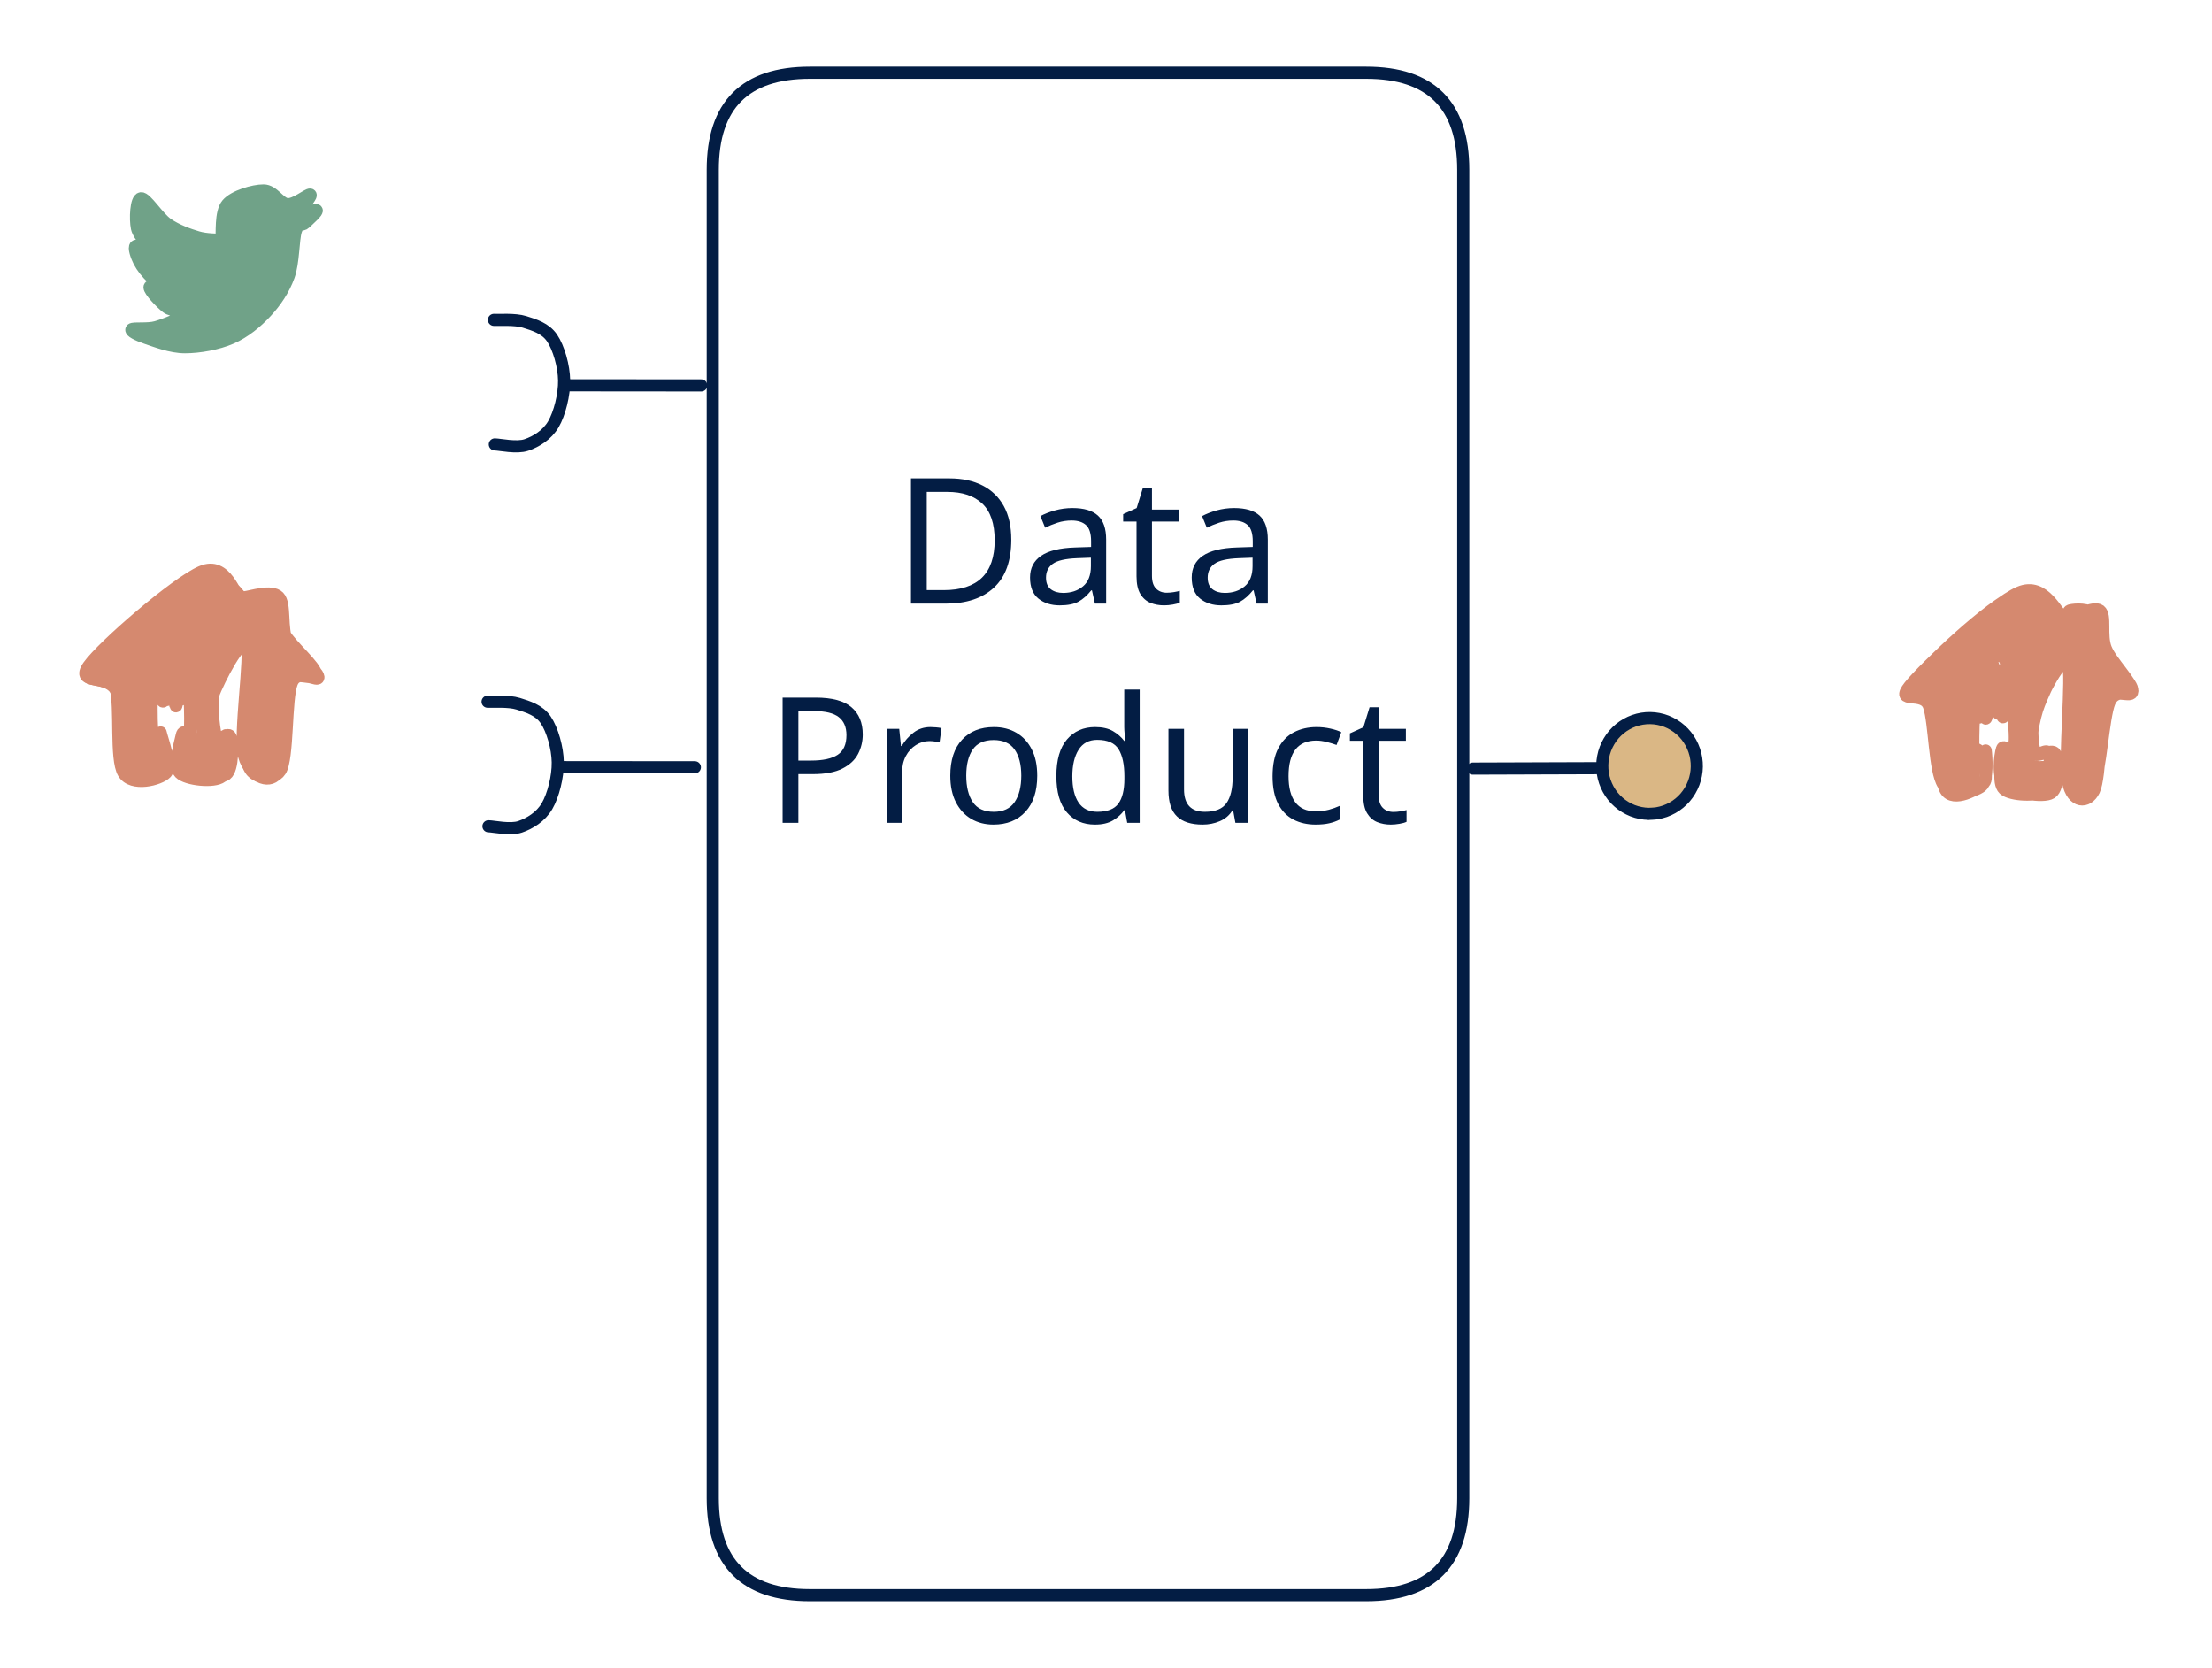
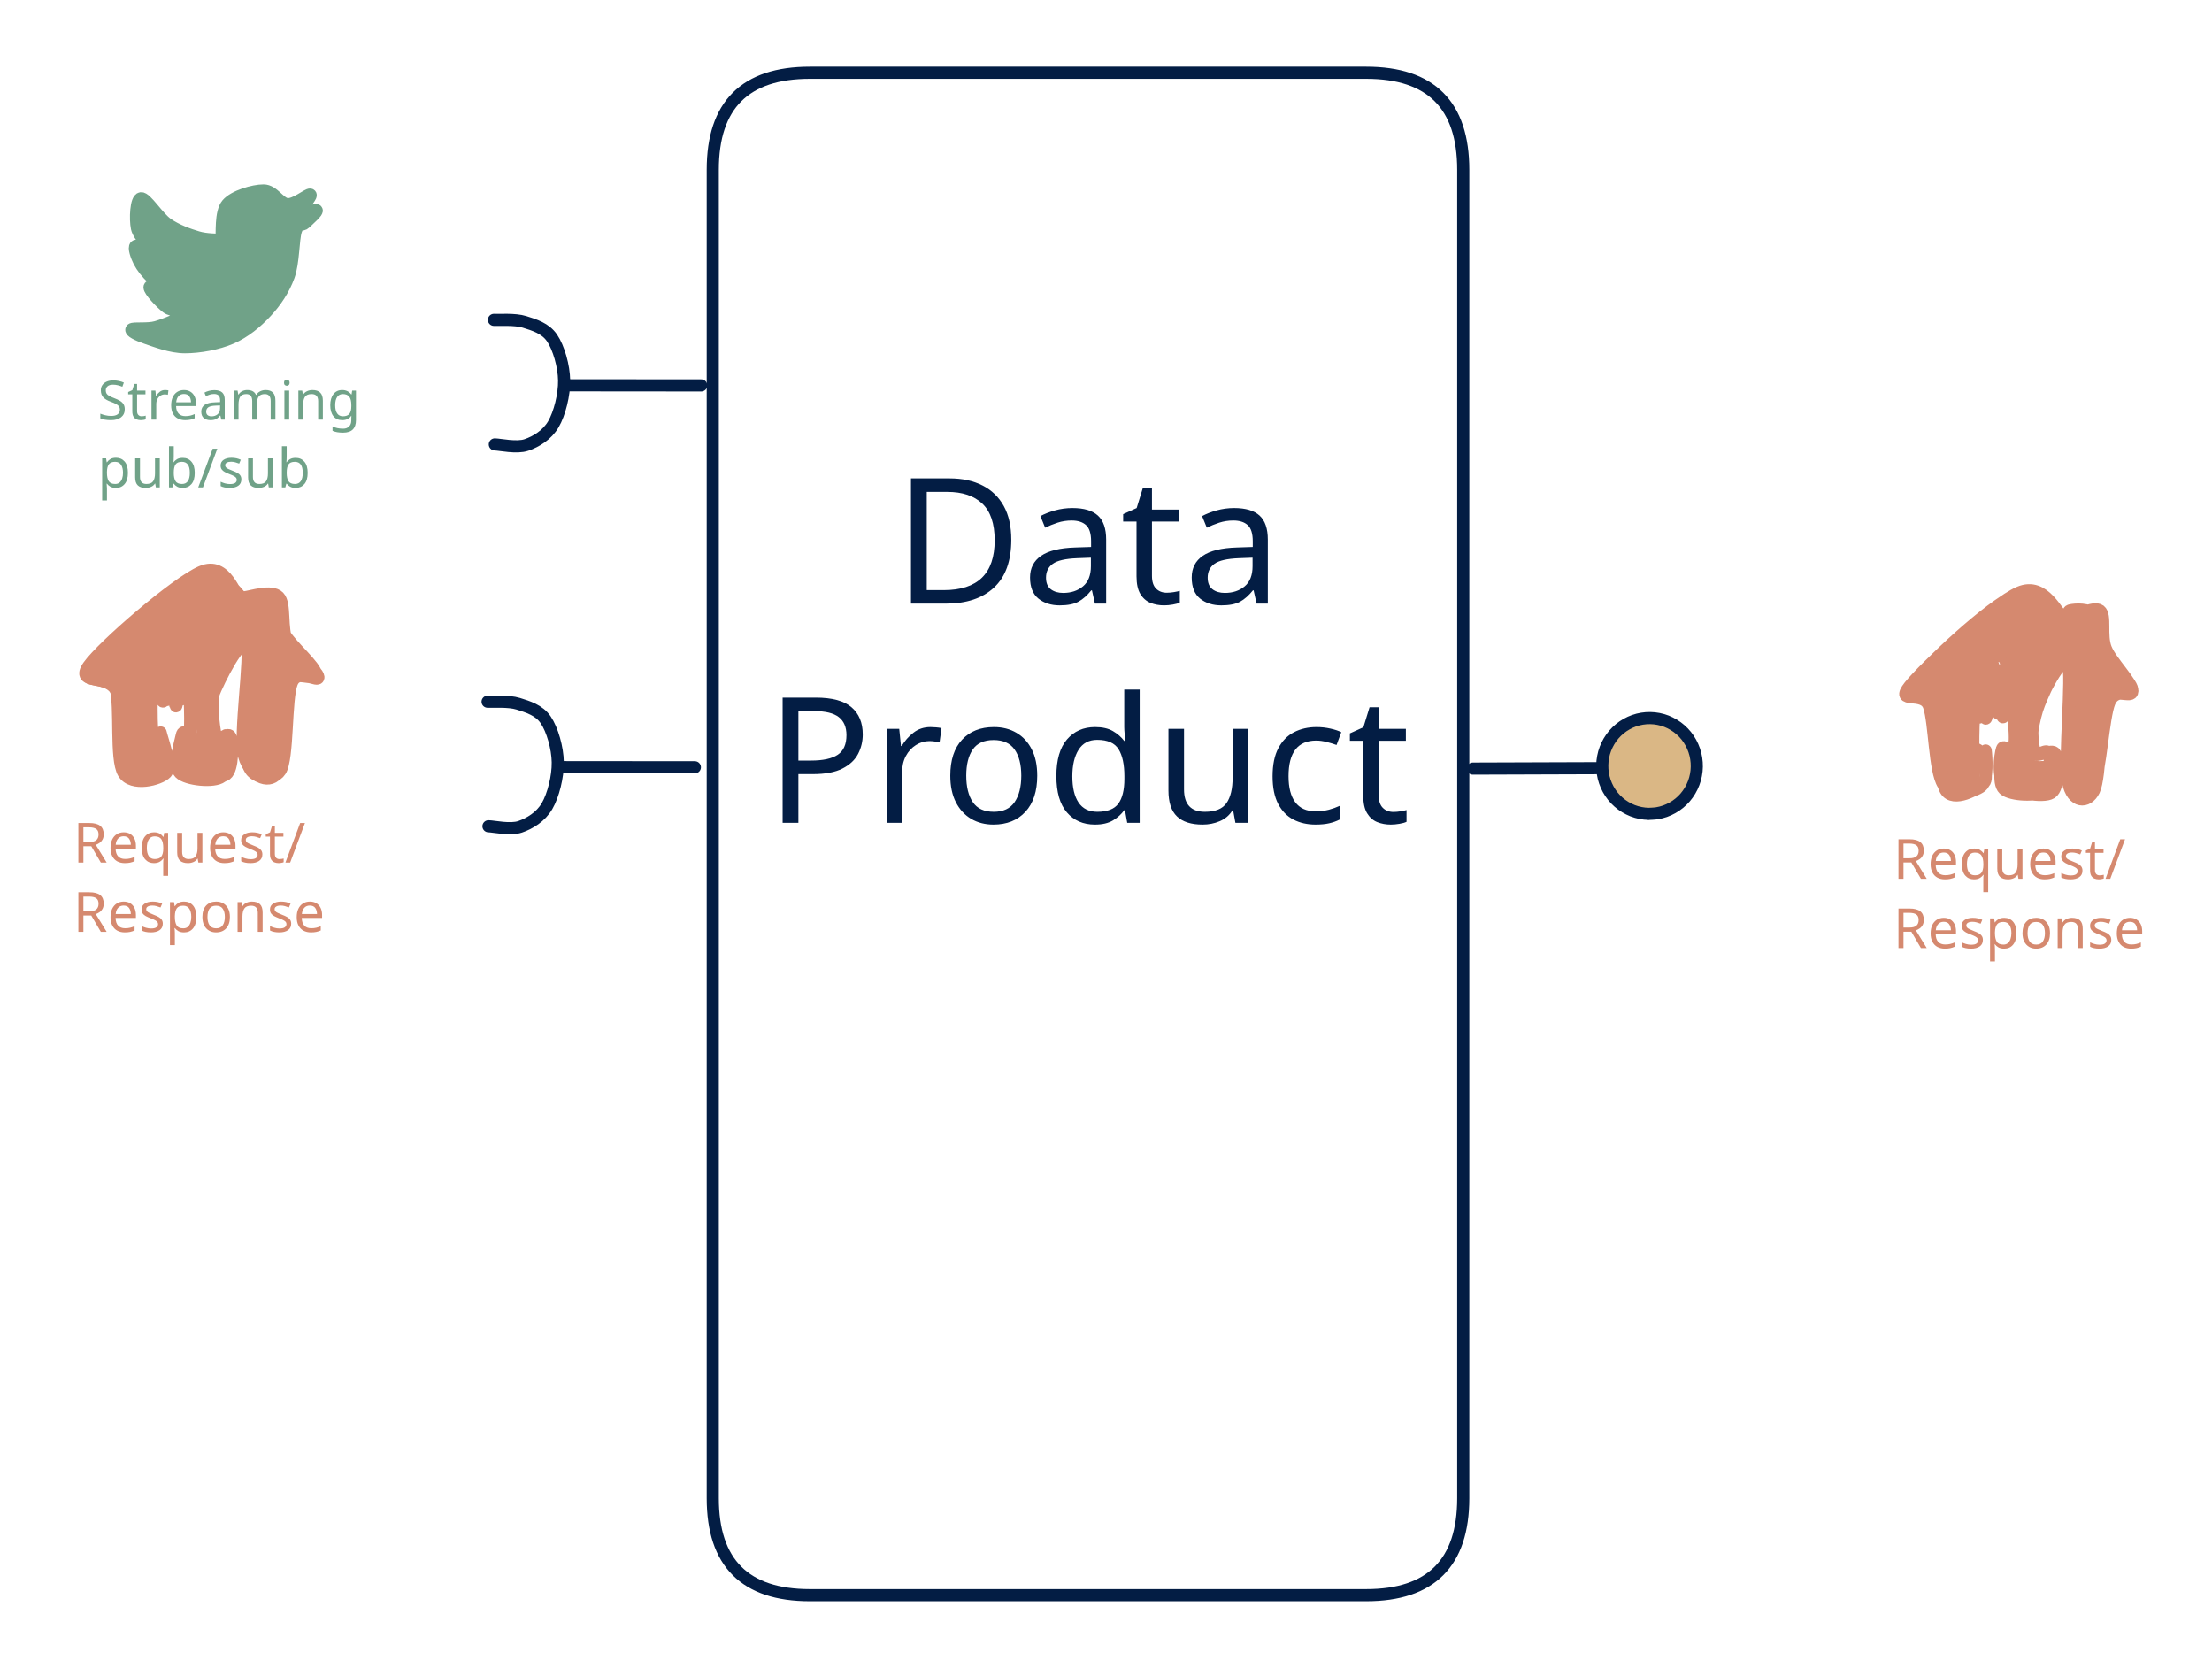
<svg xmlns="http://www.w3.org/2000/svg" version="1.1" viewBox="4846.933 1851.33 729.795 550.24" width="729.795" height="550.24">
  <g stroke-linecap="round">
    <g transform="translate(4919.958 1930.487) rotate(0 0.8961443 9.527954)" fill-rule="evenodd">
      <path d="M0 0 C0.32 -1.97, -0.4 -9.07, 1.93 -11.8 C4.25 -14.52, 10.62 -16.33, 13.92 -16.33 C17.23 -16.33, 19.21 -12.02, 21.77 -11.8 C24.34 -11.57, 28.51 -15.15, 29.33 -14.97 C30.14 -14.8, 27.6 -11.95, 26.66 -10.74 C25.72 -9.53, 22.91 -7.86, 23.7 -7.71 C24.49 -7.56, 30.74 -10.18, 31.4 -9.83 C32.07 -9.48, 28.84 -6.73, 27.7 -5.6 C26.56 -4.46, 25.5 -5.95, 24.59 -3.02 C23.68 -0.1, 23.85 7.49, 22.22 11.95 C20.59 16.41, 17.97 20.34, 14.81 23.74 C11.65 27.15, 7.73 30.42, 3.26 32.36 C-1.21 34.31, -7.33 35.39, -12 35.39 C-16.66 35.39, -21.8 33.35, -24.74 32.36 C-27.67 31.38, -30.17 30.1, -29.63 29.49 C-29.08 28.89, -24.39 29.57, -21.48 28.74 C-18.57 27.9, -12.71 25.58, -12.15 24.5 C-11.58 23.42, -16.15 23.72, -18.07 22.23 C-20 20.74, -23.75 16.76, -23.7 15.58 C-23.65 14.39, -17.9 15.65, -17.78 15.12 C-17.65 14.59, -21.4 13.74, -22.96 12.4 C-24.51 11.07, -26.22 8.85, -27.11 7.11 C-28 5.37, -29.01 2.5, -28.29 1.97 C-27.58 1.44, -22.89 4.92, -22.81 3.93 C-22.74 2.95, -27.23 -0.98, -27.85 -3.93 C-28.46 -6.88, -28.19 -13.54, -26.51 -13.76 C-24.84 -13.99, -20.89 -7.44, -17.78 -5.29 C-14.66 -3.15, -10.81 -1.79, -7.85 -0.91 C-4.89 -0.03, -1.31 -0.15, 0 0" stroke="none" stroke-width="0" fill="#70a288" fill-rule="evenodd" />
      <path d="M0 0 C0.32 -1.97, -0.4 -9.07, 1.93 -11.8 C4.25 -14.52, 10.62 -16.33, 13.92 -16.33 C17.23 -16.33, 19.21 -12.02, 21.77 -11.8 C24.34 -11.57, 28.51 -15.15, 29.33 -14.97 C30.14 -14.8, 27.6 -11.95, 26.66 -10.74 C25.72 -9.53, 22.91 -7.86, 23.7 -7.71 C24.49 -7.56, 30.74 -10.18, 31.4 -9.83 C32.07 -9.48, 28.84 -6.73, 27.7 -5.6 C26.56 -4.46, 25.5 -5.95, 24.59 -3.02 C23.68 -0.1, 23.85 7.49, 22.22 11.95 C20.59 16.41, 17.97 20.34, 14.81 23.74 C11.65 27.15, 7.73 30.42, 3.26 32.36 C-1.21 34.31, -7.33 35.39, -12 35.39 C-16.66 35.39, -21.8 33.35, -24.74 32.36 C-27.67 31.38, -30.17 30.1, -29.63 29.49 C-29.08 28.89, -24.39 29.57, -21.48 28.74 C-18.57 27.9, -12.71 25.58, -12.15 24.5 C-11.58 23.42, -16.15 23.72, -18.07 22.23 C-20 20.74, -23.75 16.76, -23.7 15.58 C-23.65 14.39, -17.9 15.65, -17.78 15.12 C-17.65 14.59, -21.4 13.74, -22.96 12.4 C-24.51 11.07, -26.22 8.85, -27.11 7.11 C-28 5.37, -29.01 2.5, -28.29 1.97 C-27.58 1.44, -22.89 4.92, -22.81 3.93 C-22.74 2.95, -27.23 -0.98, -27.85 -3.93 C-28.46 -6.88, -28.19 -13.54, -26.51 -13.76 C-24.84 -13.99, -20.89 -7.44, -17.78 -5.29 C-14.66 -3.15, -10.81 -1.79, -7.85 -0.91 C-4.89 -0.03, -1.31 -0.15, 0 0 M0 0 C0.32 -1.97, -0.4 -9.07, 1.93 -11.8 C4.25 -14.52, 10.62 -16.33, 13.92 -16.33 C17.23 -16.33, 19.21 -12.02, 21.77 -11.8 C24.34 -11.57, 28.51 -15.15, 29.33 -14.97 C30.14 -14.8, 27.6 -11.95, 26.66 -10.74 C25.72 -9.53, 22.91 -7.86, 23.7 -7.71 C24.49 -7.56, 30.74 -10.18, 31.4 -9.83 C32.07 -9.48, 28.84 -6.73, 27.7 -5.6 C26.56 -4.46, 25.5 -5.95, 24.59 -3.02 C23.68 -0.1, 23.85 7.49, 22.22 11.95 C20.59 16.41, 17.97 20.34, 14.81 23.74 C11.65 27.15, 7.73 30.42, 3.26 32.36 C-1.21 34.31, -7.33 35.39, -12 35.39 C-16.66 35.39, -21.8 33.35, -24.74 32.36 C-27.67 31.38, -30.17 30.1, -29.63 29.49 C-29.08 28.89, -24.39 29.57, -21.48 28.74 C-18.57 27.9, -12.71 25.58, -12.15 24.5 C-11.58 23.42, -16.15 23.72, -18.07 22.23 C-20 20.74, -23.75 16.76, -23.7 15.58 C-23.65 14.39, -17.9 15.65, -17.78 15.12 C-17.65 14.59, -21.4 13.74, -22.96 12.4 C-24.51 11.07, -26.22 8.85, -27.11 7.11 C-28 5.37, -29.01 2.5, -28.29 1.97 C-27.58 1.44, -22.89 4.92, -22.81 3.93 C-22.74 2.95, -27.23 -0.98, -27.85 -3.93 C-28.46 -6.88, -28.19 -13.54, -26.51 -13.76 C-24.84 -13.99, -20.89 -7.44, -17.78 -5.29 C-14.66 -3.15, -10.81 -1.79, -7.85 -0.91 C-4.89 -0.03, -1.31 -0.15, 0 0" stroke="#70a288" stroke-width="4" fill="none" />
    </g>
  </g>
  <g stroke-linecap="round">
    <g transform="translate(4900.083 2093.957) rotate(0 13.44975 -19.83895)" fill-rule="evenodd">
      <path d="M0.29 1.01 C0.87 2.6, 4.64 7.82, 2.52 9.41 C0.39 11.01, -9.35 14.36, -12.48 10.58 C-15.62 6.8, -14.35 -7.97, -16.29 -13.24 C-18.22 -18.51, -29.15 -14.5, -24.09 -21.03 C-19.03 -27.55, 5.13 -48.37, 14.08 -52.39 C23.02 -56.41, 27.25 -46.15, 29.6 -45.13 C31.96 -44.12, 26.46 -46.13, 28.22 -46.27 C29.98 -46.42, 38.09 -47.96, 40.17 -45.99 C42.25 -44.02, 38.67 -38.68, 40.71 -34.45 C42.75 -30.21, 52.06 -23.73, 52.39 -20.55 C52.73 -17.38, 44.78 -20.95, 42.72 -15.39 C40.66 -9.82, 42.67 8.53, 40.03 12.81 C37.38 17.09, 28.8 16.94, 26.85 10.3 C24.89 3.65, 29.64 -22.69, 28.29 -27.07 C26.94 -31.44, 20.82 -20.4, 18.77 -15.94 C16.72 -11.48, 15.7 -3.22, 16 -0.33 C16.3 2.57, 19.97 -0.53, 20.57 1.42 C21.16 3.38, 21.57 9.45, 19.57 11.4 C17.56 13.35, 10.32 15.14, 8.54 13.11 C6.77 11.07, 8.38 1.68, 8.9 -0.8 C9.42 -3.28, 11.91 2.72, 11.67 -1.77 C11.43 -6.26, 8.57 -26.25, 7.44 -27.76 C6.32 -29.27, 5.91 -10.65, 4.91 -10.81 C3.92 -10.98, 1.83 -29.01, 1.47 -28.74 C1.12 -28.48, 3.11 -9.32, 2.79 -9.21 C2.46 -9.1, 0.86 -29.06, -0.49 -28.09 C-1.84 -27.11, -5.59 -8.15, -5.3 -3.34 C-5.01 1.46, 0.5 0.5, 1.25 0.74" stroke="none" stroke-width="0" fill="#d5896f" fill-rule="evenodd" />
      <path d="M-0.14 -0.99 C0.25 0.98, 3.71 10.11, 1.67 12.34 C-0.38 14.56, -9.63 17, -12.41 12.35 C-15.19 7.7, -13.28 -9.65, -15.02 -15.57 C-16.76 -21.49, -27.34 -16.97, -22.85 -23.16 C-18.36 -29.34, 3.29 -49.37, 11.94 -52.7 C20.58 -56.03, 26.25 -44.37, 29.02 -43.15 C31.8 -41.92, 27.22 -45.13, 28.58 -45.36 C29.95 -45.6, 35.17 -46.51, 37.19 -44.54 C39.21 -42.56, 38.38 -37.57, 40.71 -33.5 C43.04 -29.42, 51.1 -22.82, 51.17 -20.07 C51.24 -17.32, 43.21 -22.35, 41.12 -17 C39.02 -11.65, 40.74 7.93, 38.59 12.02 C36.44 16.1, 29.95 14.42, 28.23 7.51 C26.5 0.6, 30.1 -25.98, 28.24 -29.43 C26.38 -32.88, 19.06 -18.27, 17.07 -13.18 C15.08 -8.08, 15.32 -1.13, 16.29 1.12 C17.25 3.37, 22 -1.63, 22.87 0.33 C23.73 2.28, 23.82 11.11, 21.48 12.86 C19.13 14.61, 11.13 12.84, 8.78 10.84 C6.44 8.84, 7.27 3.02, 7.41 0.84 C7.56 -1.33, 9.45 2.44, 9.63 -2.2 C9.8 -6.84, 8.95 -25.39, 8.45 -27 C7.95 -28.6, 7.52 -11.71, 6.64 -11.84 C5.77 -11.96, 4.23 -27.87, 3.22 -27.76 C2.21 -27.65, 1.54 -10.99, 0.61 -11.17 C-0.33 -11.34, -1.79 -30.2, -2.39 -28.81 C-2.99 -27.42, -3.33 -7.5, -3 -2.84 C-2.66 1.83, -0.97 -1.09, -0.37 -0.82 M-1.68 1.11 C-1.3 2.72, 2.6 9.29, 1.23 10.83 C-0.14 12.37, -7.26 14.59, -9.9 10.32 C-12.53 6.06, -12.24 -9.19, -14.58 -14.74 C-16.92 -20.29, -28.57 -16.42, -23.93 -22.96 C-19.28 -29.51, 4.85 -50.38, 13.26 -53.99 C21.67 -57.59, 24.18 -45.99, 26.55 -44.59 C28.92 -43.19, 25.44 -45.4, 27.49 -45.59 C29.53 -45.77, 36.46 -48.19, 38.83 -45.73 C41.19 -43.27, 39.51 -35.22, 41.69 -30.82 C43.87 -26.42, 51.66 -21.55, 51.9 -19.31 C52.14 -17.06, 45.24 -22.53, 43.15 -17.37 C41.06 -12.21, 41.97 7.6, 39.35 11.64 C36.73 15.68, 29.27 13.84, 27.41 6.86 C25.55 -0.13, 29.8 -26.63, 28.18 -30.29 C26.55 -33.95, 19.3 -20.51, 17.68 -15.11 C16.06 -9.72, 17.78 -0.47, 18.45 2.09 C19.11 4.65, 21.42 -1.66, 21.69 0.25 C21.96 2.17, 22.64 11.56, 20.06 13.58 C17.47 15.6, 8.36 14.64, 6.16 12.36 C3.95 10.09, 6.25 2.53, 6.82 -0.08 C7.39 -2.69, 9.35 1.28, 9.57 -3.31 C9.79 -7.9, 8.91 -26.58, 8.14 -27.63 C7.36 -28.68, 5.51 -9.61, 4.93 -9.6 C4.35 -9.59, 5.17 -27.22, 4.64 -27.57 C4.12 -27.92, 2.76 -11.32, 1.79 -11.68 C0.81 -12.04, -0.12 -30.99, -1.23 -29.72 C-2.33 -28.44, -4.96 -9.06, -4.84 -4.05 C-4.71 0.95, -1.08 -0.44, -0.46 0.32" stroke="#d5896f" stroke-width="4" fill="none" />
    </g>
  </g>
  <g stroke-linecap="round" transform="translate(5082.09 1875.33) rotate(0 123.8051 251.1225)">
    <path d="M32 0 C101.85 0, 171.7 0, 215.61 0 M32 0 C81.32 0, 130.64 0, 215.61 0 M215.61 0 C236.94 0, 247.61 10.67, 247.61 32 M215.61 0 C236.94 0, 247.61 10.67, 247.61 32 M247.61 32 C247.61 200.26, 247.61 368.52, 247.61 470.24 M247.61 32 C247.61 196.27, 247.61 360.55, 247.61 470.24 M247.61 470.24 C247.61 491.58, 236.94 502.24, 215.61 502.24 M247.61 470.24 C247.61 491.58, 236.94 502.24, 215.61 502.24 M215.61 502.24 C151.48 502.24, 87.35 502.24, 32 502.24 M215.61 502.24 C174.18 502.24, 132.75 502.24, 32 502.24 M32 502.24 C10.67 502.24, 0 491.58, 0 470.24 M32 502.24 C10.67 502.24, 0 491.58, 0 470.24 M0 470.24 C0 354.83, 0 239.41, 0 32 M0 470.24 C0 377.87, 0 285.49, 0 32 M0 32 C0 10.67, 10.67 0, 32 0 M0 32 C0 10.67, 10.67 0, 32 0" stroke="#031d44" stroke-width="4" fill="none" />
  </g>
  <g stroke-linecap="round">
    <g transform="translate(5001.35 1966.15) rotate(269.5993 20.20242 11.50673)">
      <path d="M0 0 C-0.04 1.74, -1.34 7.21, -0.25 10.44 C0.83 13.66, 2.98 17.27, 6.52 19.37 C10.05 21.46, 16.21 23.05, 20.95 23.01 C25.69 22.98, 31.74 21.29, 34.97 19.13 C38.2 16.98, 39.33 13.27, 40.35 10.08 C41.37 6.89, 40.97 1.68, 41.09 0 M0 0 C-0.04 1.74, -1.34 7.21, -0.25 10.44 C0.83 13.66, 2.98 17.27, 6.52 19.37 C10.05 21.46, 16.21 23.05, 20.95 23.01 C25.69 22.98, 31.74 21.29, 34.97 19.13 C38.2 16.98, 39.33 13.27, 40.35 10.08 C41.37 6.89, 40.97 1.68, 41.09 0" stroke="#031d44" stroke-width="4" fill="none" />
    </g>
  </g>
  <g stroke-linecap="round">
    <g transform="translate(5056.256 1956.258) rotate(269.5993 -0.1761756 22.19813)">
      <path d="M0 0 C-0.06 7.4, -0.29 37, -0.35 44.4 M0 0 C-0.06 7.4, -0.29 37, -0.35 44.4" stroke="#031d44" stroke-width="4" fill="none" />
    </g>
  </g>
  <g stroke-linecap="round">
    <g transform="translate(4999.254 2092.122) rotate(269.5993 20.20242 11.50673)">
      <path d="M0 0 C-0.04 1.74, -1.34 7.21, -0.25 10.44 C0.83 13.66, 2.98 17.27, 6.52 19.37 C10.05 21.46, 16.21 23.05, 20.95 23.01 C25.69 22.98, 31.74 21.29, 34.97 19.13 C38.2 16.98, 39.33 13.27, 40.35 10.08 C41.37 6.89, 40.97 1.68, 41.09 0 M0 0 C-0.04 1.74, -1.34 7.21, -0.25 10.44 C0.83 13.66, 2.98 17.27, 6.52 19.37 C10.05 21.46, 16.21 23.05, 20.95 23.01 C25.69 22.98, 31.74 21.29, 34.97 19.13 C38.2 16.98, 39.33 13.27, 40.35 10.08 C41.37 6.89, 40.97 1.68, 41.09 0" stroke="#031d44" stroke-width="4" fill="none" />
    </g>
  </g>
  <g stroke-linecap="round">
    <g transform="translate(5054.16 2082.23) rotate(269.5993 -0.1761756 22.19813)">
      <path d="M0 0 C-0.06 7.4, -0.29 37, -0.35 44.4 M0 0 C-0.06 7.4, -0.29 37, -0.35 44.4" stroke="#031d44" stroke-width="4" fill="none" />
    </g>
  </g>
  <g stroke-linecap="round">
    <g transform="translate(5352.768 2084.501) rotate(90.96151 0.4103828 20.31395)">
      <path d="M0 0 C0.14 6.77, 0.68 33.86, 0.82 40.63 M0 0 C0.14 6.77, 0.68 33.86, 0.82 40.63" stroke="#031d44" stroke-width="4" fill="none" />
    </g>
  </g>
  <g stroke-linecap="round" transform="translate(5375.358 2088.422) rotate(90.96151 15.79974 15.59455)">
    <path d="M31.6 15.59 C31.6 16.5, 31.52 17.41, 31.36 18.3 C31.2 19.19, 30.96 20.08, 30.65 20.93 C30.33 21.78, 29.94 22.61, 29.48 23.39 C29.03 24.17, 28.49 24.93, 27.9 25.62 C27.32 26.31, 26.66 26.96, 25.96 27.54 C25.26 28.12, 24.49 28.65, 23.7 29.1 C22.91 29.55, 22.06 29.94, 21.2 30.25 C20.34 30.56, 19.44 30.8, 18.54 30.95 C17.64 31.11, 16.71 31.19, 15.8 31.19 C14.89 31.19, 13.96 31.11, 13.06 30.95 C12.16 30.8, 11.26 30.56, 10.4 30.25 C9.54 29.94, 8.69 29.55, 7.9 29.1 C7.11 28.65, 6.34 28.12, 5.64 27.54 C4.94 26.96, 4.28 26.31, 3.7 25.62 C3.11 24.93, 2.57 24.17, 2.12 23.39 C1.66 22.61, 1.27 21.78, 0.95 20.93 C0.64 20.08, 0.4 19.19, 0.24 18.3 C0.08 17.41, 0 16.5, 0 15.59 C0 14.69, 0.08 13.78, 0.24 12.89 C0.4 12, 0.64 11.11, 0.95 10.26 C1.27 9.41, 1.66 8.58, 2.12 7.8 C2.57 7.02, 3.11 6.26, 3.7 5.57 C4.28 4.88, 4.94 4.23, 5.64 3.65 C6.34 3.07, 7.11 2.54, 7.9 2.09 C8.69 1.64, 9.54 1.25, 10.4 0.94 C11.26 0.63, 12.16 0.39, 13.06 0.24 C13.96 0.08, 14.89 0, 15.8 0 C16.71 0, 17.64 0.08, 18.54 0.24 C19.44 0.39, 20.34 0.63, 21.2 0.94 C22.06 1.25, 22.91 1.64, 23.7 2.09 C24.49 2.54, 25.26 3.07, 25.96 3.65 C26.66 4.23, 27.32 4.88, 27.9 5.57 C28.49 6.26, 29.03 7.02, 29.48 7.8 C29.94 8.58, 30.33 9.41, 30.65 10.26 C30.96 11.11, 31.2 12, 31.36 12.89 C31.52 13.78, 31.56 15.14, 31.6 15.59 C31.64 16.05, 31.64 15.14, 31.6 15.59" stroke="none" stroke-width="0" fill="#dab785" />
    <path d="M31.6 15.59 C31.6 16.5, 31.52 17.41, 31.36 18.3 C31.2 19.19, 30.96 20.08, 30.65 20.93 C30.33 21.78, 29.94 22.61, 29.48 23.39 C29.03 24.17, 28.49 24.93, 27.9 25.62 C27.32 26.31, 26.66 26.96, 25.96 27.54 C25.26 28.12, 24.49 28.65, 23.7 29.1 C22.91 29.55, 22.06 29.94, 21.2 30.25 C20.34 30.56, 19.44 30.8, 18.54 30.95 C17.64 31.11, 16.71 31.19, 15.8 31.19 C14.89 31.19, 13.96 31.11, 13.06 30.95 C12.16 30.8, 11.26 30.56, 10.4 30.25 C9.54 29.94, 8.69 29.55, 7.9 29.1 C7.11 28.65, 6.34 28.12, 5.64 27.54 C4.94 26.96, 4.28 26.31, 3.7 25.62 C3.11 24.93, 2.57 24.17, 2.12 23.39 C1.66 22.61, 1.27 21.78, 0.95 20.93 C0.64 20.08, 0.4 19.19, 0.24 18.3 C0.08 17.41, 0 16.5, 0 15.59 C0 14.69, 0.08 13.78, 0.24 12.89 C0.4 12, 0.64 11.11, 0.95 10.26 C1.27 9.41, 1.66 8.58, 2.12 7.8 C2.57 7.02, 3.11 6.26, 3.7 5.57 C4.28 4.88, 4.94 4.23, 5.64 3.65 C6.34 3.07, 7.11 2.54, 7.9 2.09 C8.69 1.64, 9.54 1.25, 10.4 0.94 C11.26 0.63, 12.16 0.39, 13.06 0.24 C13.96 0.08, 14.89 0, 15.8 0 C16.71 0, 17.64 0.08, 18.54 0.24 C19.44 0.39, 20.34 0.63, 21.2 0.94 C22.06 1.25, 22.91 1.64, 23.7 2.09 C24.49 2.54, 25.26 3.07, 25.96 3.65 C26.66 4.23, 27.32 4.88, 27.9 5.57 C28.49 6.26, 29.03 7.02, 29.48 7.8 C29.94 8.58, 30.33 9.41, 30.65 10.26 C30.96 11.11, 31.2 12, 31.36 12.89 C31.52 13.78, 31.56 15.14, 31.6 15.59 C31.64 16.05, 31.64 15.14, 31.6 15.59" stroke="#031d44" stroke-width="4" fill="none" />
  </g>
  <g stroke-linecap="round">
    <g transform="translate(5500.578 2099.317) rotate(0 12.40191 -18.76597)" fill-rule="evenodd">
      <path d="M-0.75 -1.02 C-1.14 1.19, 0.76 9.39, -1.39 11.42 C-3.54 13.46, -11.46 15.32, -13.65 11.17 C-15.85 7.02, -13.33 -7.61, -14.59 -13.46 C-15.84 -19.31, -25.86 -17.62, -21.18 -23.93 C-16.5 -30.24, 5.57 -48.1, 13.5 -51.32 C21.43 -54.54, 24.06 -44.22, 26.41 -43.26 C28.75 -42.31, 26.03 -45.12, 27.58 -45.59 C29.12 -46.06, 33.19 -48.47, 35.68 -46.07 C38.17 -43.68, 39.85 -35.61, 42.53 -31.23 C45.2 -26.86, 52.15 -22.23, 51.74 -19.83 C51.32 -17.43, 42.18 -22.12, 40.03 -16.84 C37.88 -11.55, 40.9 8.02, 38.84 11.9 C36.78 15.79, 29.58 13.05, 27.68 6.49 C25.77 -0.08, 29.22 -23.85, 27.41 -27.47 C25.59 -31.09, 18.57 -20.07, 16.76 -15.22 C14.95 -10.37, 15.29 -1.49, 16.56 1.62 C17.83 4.74, 23.29 1.67, 24.36 3.46 C25.44 5.25, 25.83 10.76, 23.02 12.34 C20.21 13.92, 10.14 14.95, 7.51 12.95 C4.87 10.95, 6.77 3.02, 7.21 0.36 C7.65 -2.31, 10.09 1.26, 10.15 -3.04 C10.21 -7.34, 8 -23.9, 7.57 -25.46 C7.14 -27.03, 7.88 -11.75, 7.58 -12.43 C7.28 -13.12, 7.06 -29.87, 5.78 -29.58 C4.51 -29.29, 1.55 -11.17, -0.08 -10.72 C-1.71 -10.26, -3.44 -27.88, -4.01 -26.85 C-4.59 -25.83, -3.83 -8.91, -3.53 -4.58 C-3.24 -0.24, -3.06 -1.93, -2.23 -0.85" stroke="none" stroke-width="0" fill="#d5896f" fill-rule="evenodd" />
      <path d="M-0.47 0.42 C-0.18 1.99, 2.79 8.29, 0.91 10.33 C-0.97 12.36, -9.2 16.97, -11.75 12.63 C-14.29 8.28, -12.53 -9.91, -14.35 -15.73 C-16.17 -21.54, -26.97 -16.28, -22.67 -22.28 C-18.36 -28.29, 3.11 -48.38, 11.46 -51.75 C19.8 -55.12, 24.44 -43.36, 27.41 -42.5 C30.39 -41.64, 27.64 -46.18, 29.31 -46.61 C30.98 -47.04, 35.59 -47.33, 37.43 -45.09 C39.27 -42.85, 38.28 -37.28, 40.35 -33.19 C42.42 -29.1, 49.5 -23.36, 49.83 -20.55 C50.17 -17.74, 44.44 -21.48, 42.33 -16.33 C40.23 -11.18, 39.43 6.43, 37.22 10.35 C35 14.27, 30.48 13.74, 29.03 7.19 C27.58 0.65, 30.35 -25.46, 28.52 -28.92 C26.68 -32.38, 19.83 -18.37, 18.02 -13.58 C16.21 -8.79, 16.93 -2.52, 17.64 -0.16 C18.35 2.2, 21.7 -1.58, 22.27 0.59 C22.85 2.76, 23.56 10.9, 21.1 12.87 C18.64 14.83, 9.78 14.47, 7.51 12.37 C5.23 10.27, 6.85 2.95, 7.44 0.27 C8.04 -2.42, 10.86 0.93, 11.08 -3.75 C11.3 -8.42, 9.41 -26.51, 8.76 -27.78 C8.11 -29.05, 8 -11.23, 7.18 -11.35 C6.36 -11.48, 4.8 -28.6, 3.86 -28.52 C2.92 -28.45, 2.39 -11.15, 1.54 -10.91 C0.69 -10.67, -0.55 -28.43, -1.25 -27.08 C-1.94 -25.72, -2.68 -7.47, -2.6 -2.8 C-2.53 1.87, -1.15 0.32, -0.78 0.93 M1.49 -0.41 C1.71 1.22, 2.4 9.57, 0.06 11.43 C-2.27 13.29, -9.66 15.15, -12.55 10.75 C-15.43 6.34, -15.37 -9.58, -17.22 -14.98 C-19.07 -20.37, -28.6 -15.37, -23.64 -21.63 C-18.69 -27.89, 3.96 -48.88, 12.53 -52.54 C21.09 -56.21, 25.08 -45.06, 27.76 -43.61 C30.44 -42.16, 26.69 -43.33, 28.59 -43.83 C30.5 -44.32, 37.09 -48.21, 39.19 -46.57 C41.28 -44.94, 39.36 -38.43, 41.14 -34.01 C42.92 -29.58, 49.83 -22.98, 49.86 -20.03 C49.89 -17.09, 43.44 -21.81, 41.34 -16.35 C39.24 -10.88, 39.37 8.35, 37.25 12.75 C35.14 17.15, 30.08 17.08, 28.64 10.03 C27.19 2.99, 30.17 -25.22, 28.59 -29.51 C27.01 -33.81, 21.09 -20.67, 19.13 -15.73 C17.17 -10.78, 15.97 -2.59, 16.85 0.14 C17.74 2.87, 23.39 -1.58, 24.44 0.66 C25.49 2.9, 25.9 11.86, 23.14 13.59 C20.38 15.32, 10.58 13.47, 7.87 11.04 C5.16 8.62, 6.21 1.21, 6.86 -0.96 C7.51 -3.13, 11.49 2.64, 11.78 -2 C12.08 -6.64, 9.62 -27.07, 8.62 -28.82 C7.61 -30.58, 6.86 -12.54, 5.75 -12.52 C4.64 -12.51, 2.99 -28.94, 1.96 -28.74 C0.92 -28.53, 0.4 -11.57, -0.45 -11.29 C-1.3 -11.01, -2.51 -28.29, -3.14 -27.08 C-3.77 -25.86, -4.58 -8.4, -4.24 -3.99 C-3.9 0.41, -1.98 -1.33, -1.08 -0.67" stroke="#d5896f" stroke-width="4" fill="none" />
    </g>
  </g>
  <text x="5205.895" y="2050.460" font-family="Excalifont, Xiaolai, sans-serif, Segoe UI Emoji" font-size="57.854px" fill="#031d44" text-anchor="middle" style="white-space: pre;" direction="ltr" dominant-baseline="alphabetic">Data </text>
  <text x="5205.895" y="2122.780" font-family="Excalifont, Xiaolai, sans-serif, Segoe UI Emoji" font-size="57.854px" fill="#031d44" text-anchor="middle" style="white-space: pre;" direction="ltr" dominant-baseline="alphabetic">Product</text>
+   <g transform="translate(4879.126 1974.012) rotate(0 41.53375 22.34799)">
+     <text x="0" y="15.751" font-family="Excalifont, Xiaolai, sans-serif, Segoe UI Emoji" font-size="17.878px" fill="#70a288" text-anchor="start" style="white-space: pre;" direction="ltr" dominant-baseline="alphabetic">Streaming</text>
+     <text x="0" y="38.099" font-family="Excalifont, Xiaolai, sans-serif, Segoe UI Emoji" font-size="17.878px" fill="#70a288" text-anchor="start" style="white-space: pre;" direction="ltr" dominant-baseline="alphabetic">pub/sub</text>
+   </g>
+   <g transform="translate(4871.028 2119.779) rotate(0 41.674 22.8513)">
+     <text x="0" y="16.106" font-family="Excalifont, Xiaolai, sans-serif, Segoe UI Emoji" font-size="18.281px" fill="#d5896f" text-anchor="start" style="white-space: pre;" direction="ltr" dominant-baseline="alphabetic">Request/</text>
+     <text x="0" y="38.957" font-family="Excalifont, Xiaolai, sans-serif, Segoe UI Emoji" font-size="18.281px" fill="#d5896f" text-anchor="start" style="white-space: pre;" direction="ltr" dominant-baseline="alphabetic">Response</text>
+   </g>
+   <g transform="translate(5471.523 2125.139) rotate(0 41.674 22.8513)">
+     <text x="0" y="16.106" font-family="Excalifont, Xiaolai, sans-serif, Segoe UI Emoji" font-size="18.281px" fill="#d5896f" text-anchor="start" style="white-space: pre;" direction="ltr" dominant-baseline="alphabetic">Request/</text>
+     <text x="0" y="38.957" font-family="Excalifont, Xiaolai, sans-serif, Segoe UI Emoji" font-size="18.281px" fill="#d5896f" text-anchor="start" style="white-space: pre;" direction="ltr" dominant-baseline="alphabetic">Response</text>
+   </g>
</svg>
